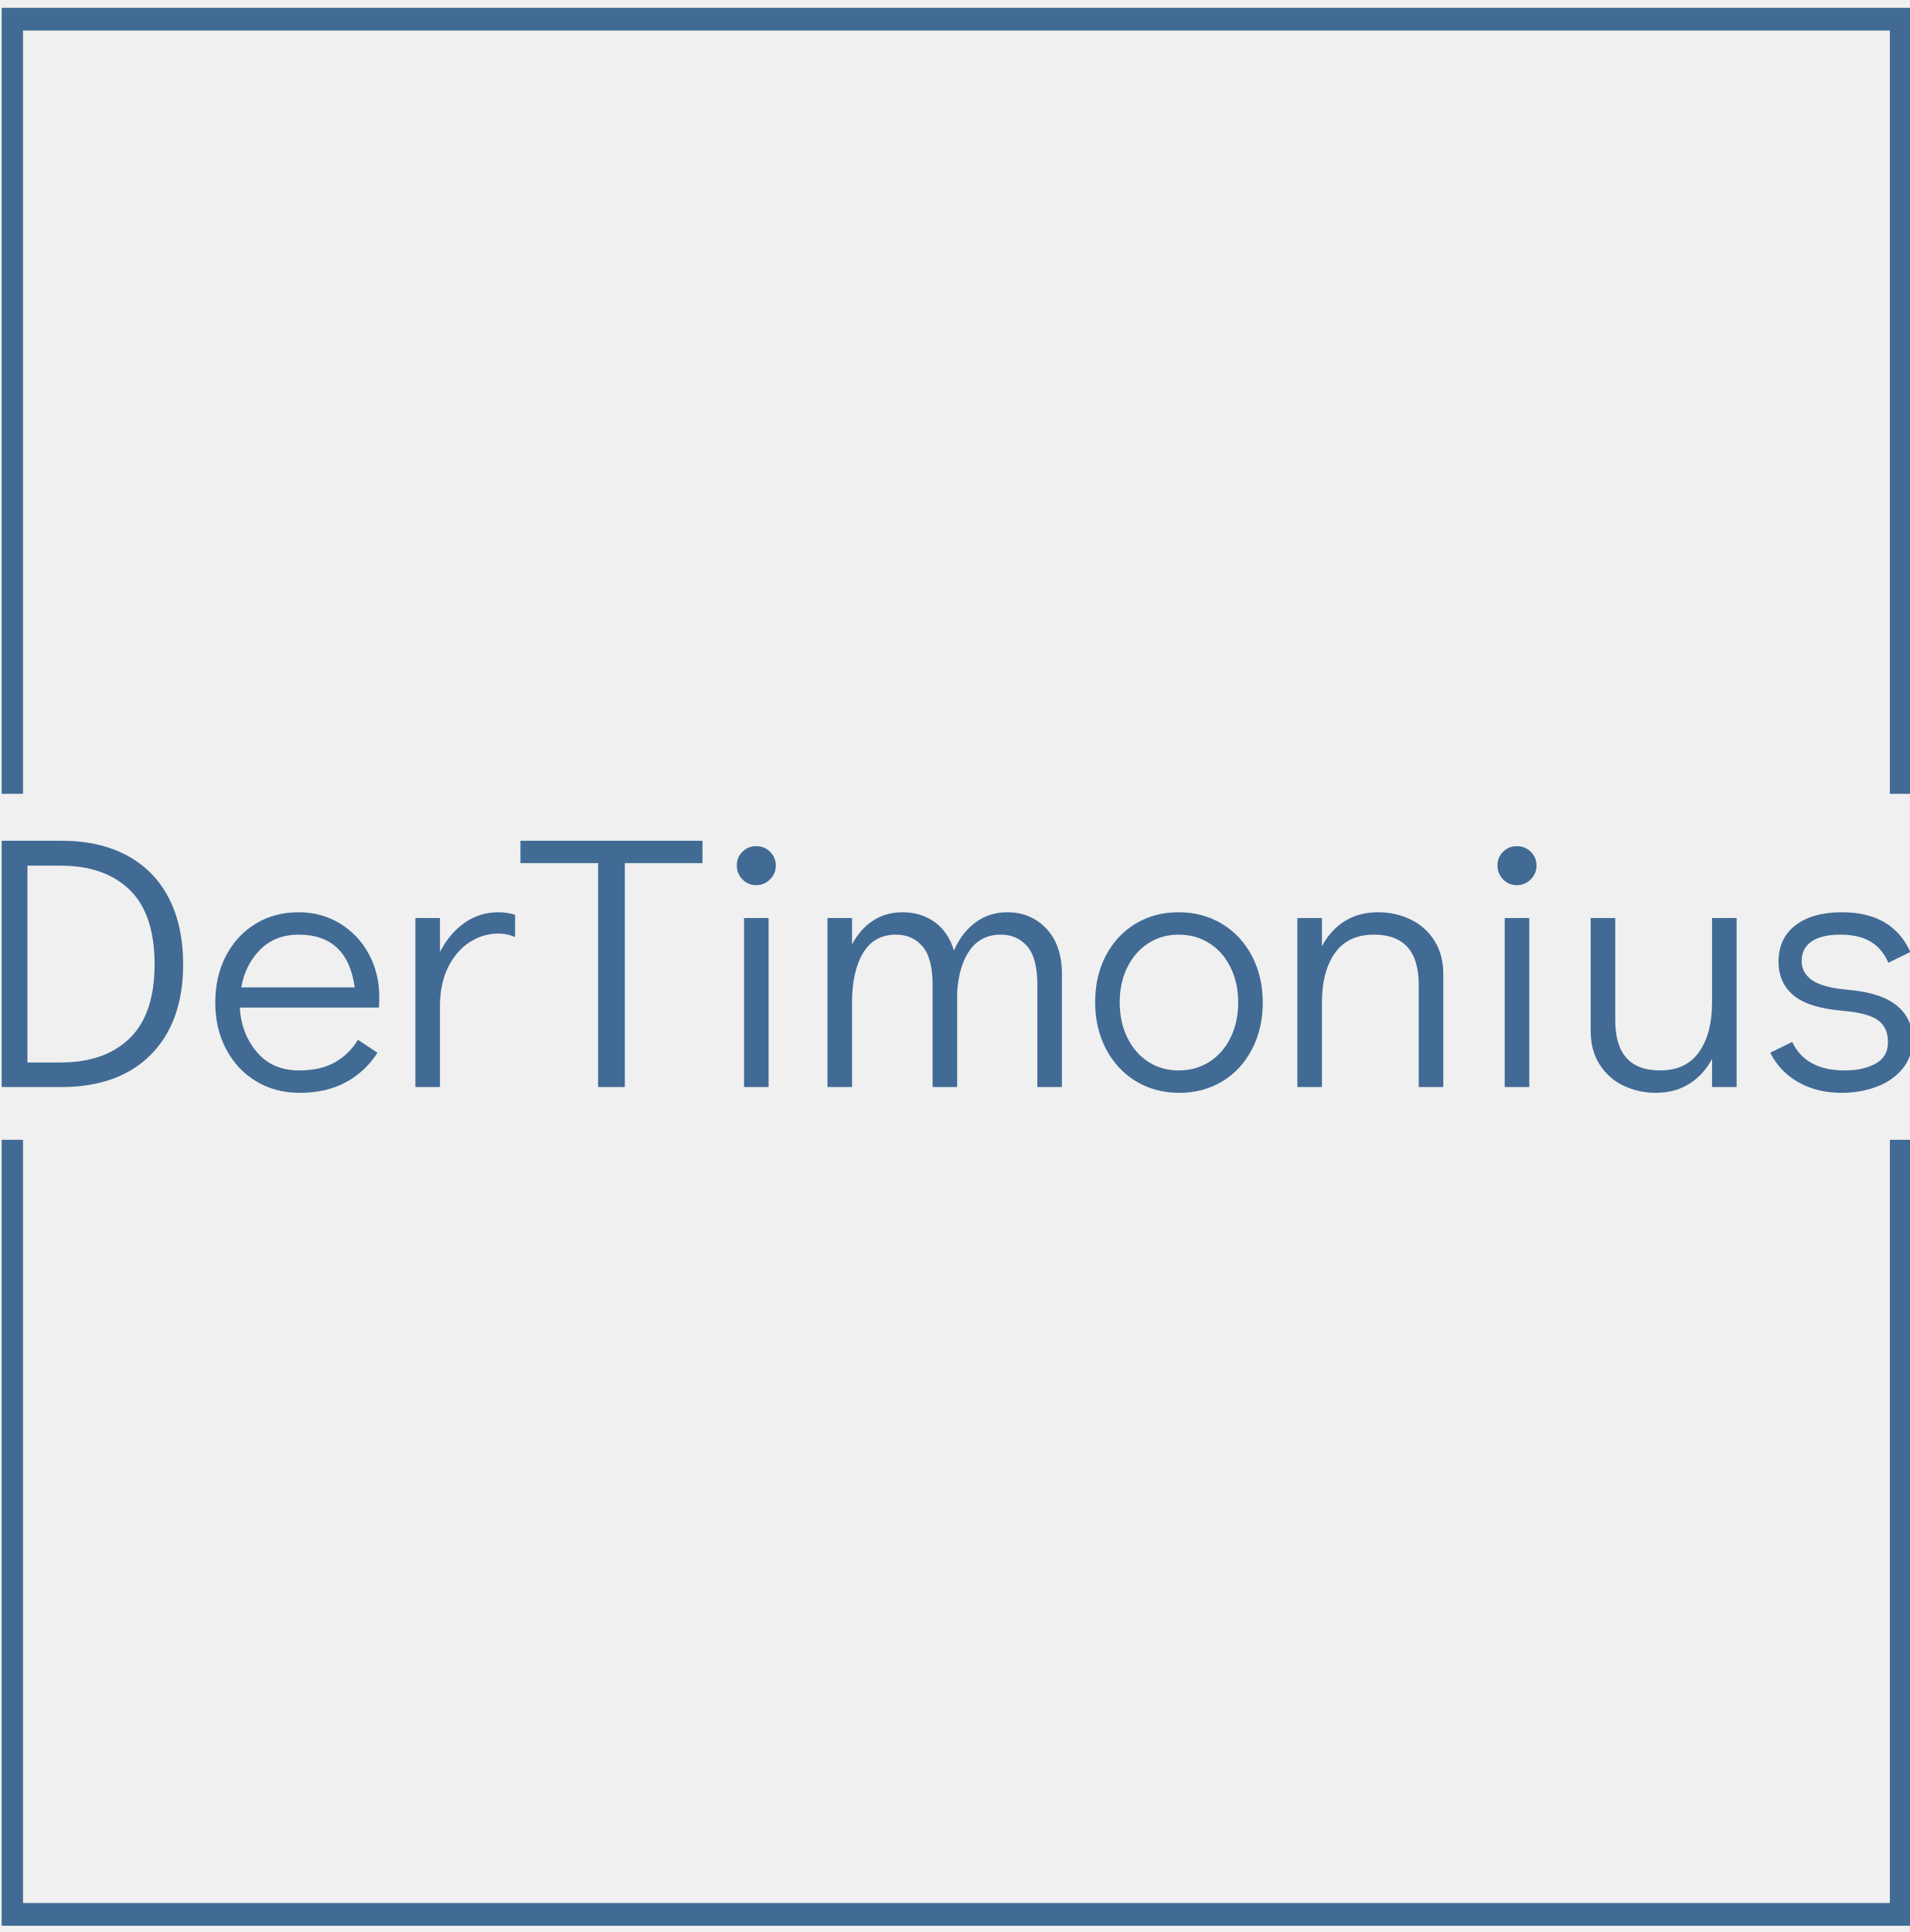
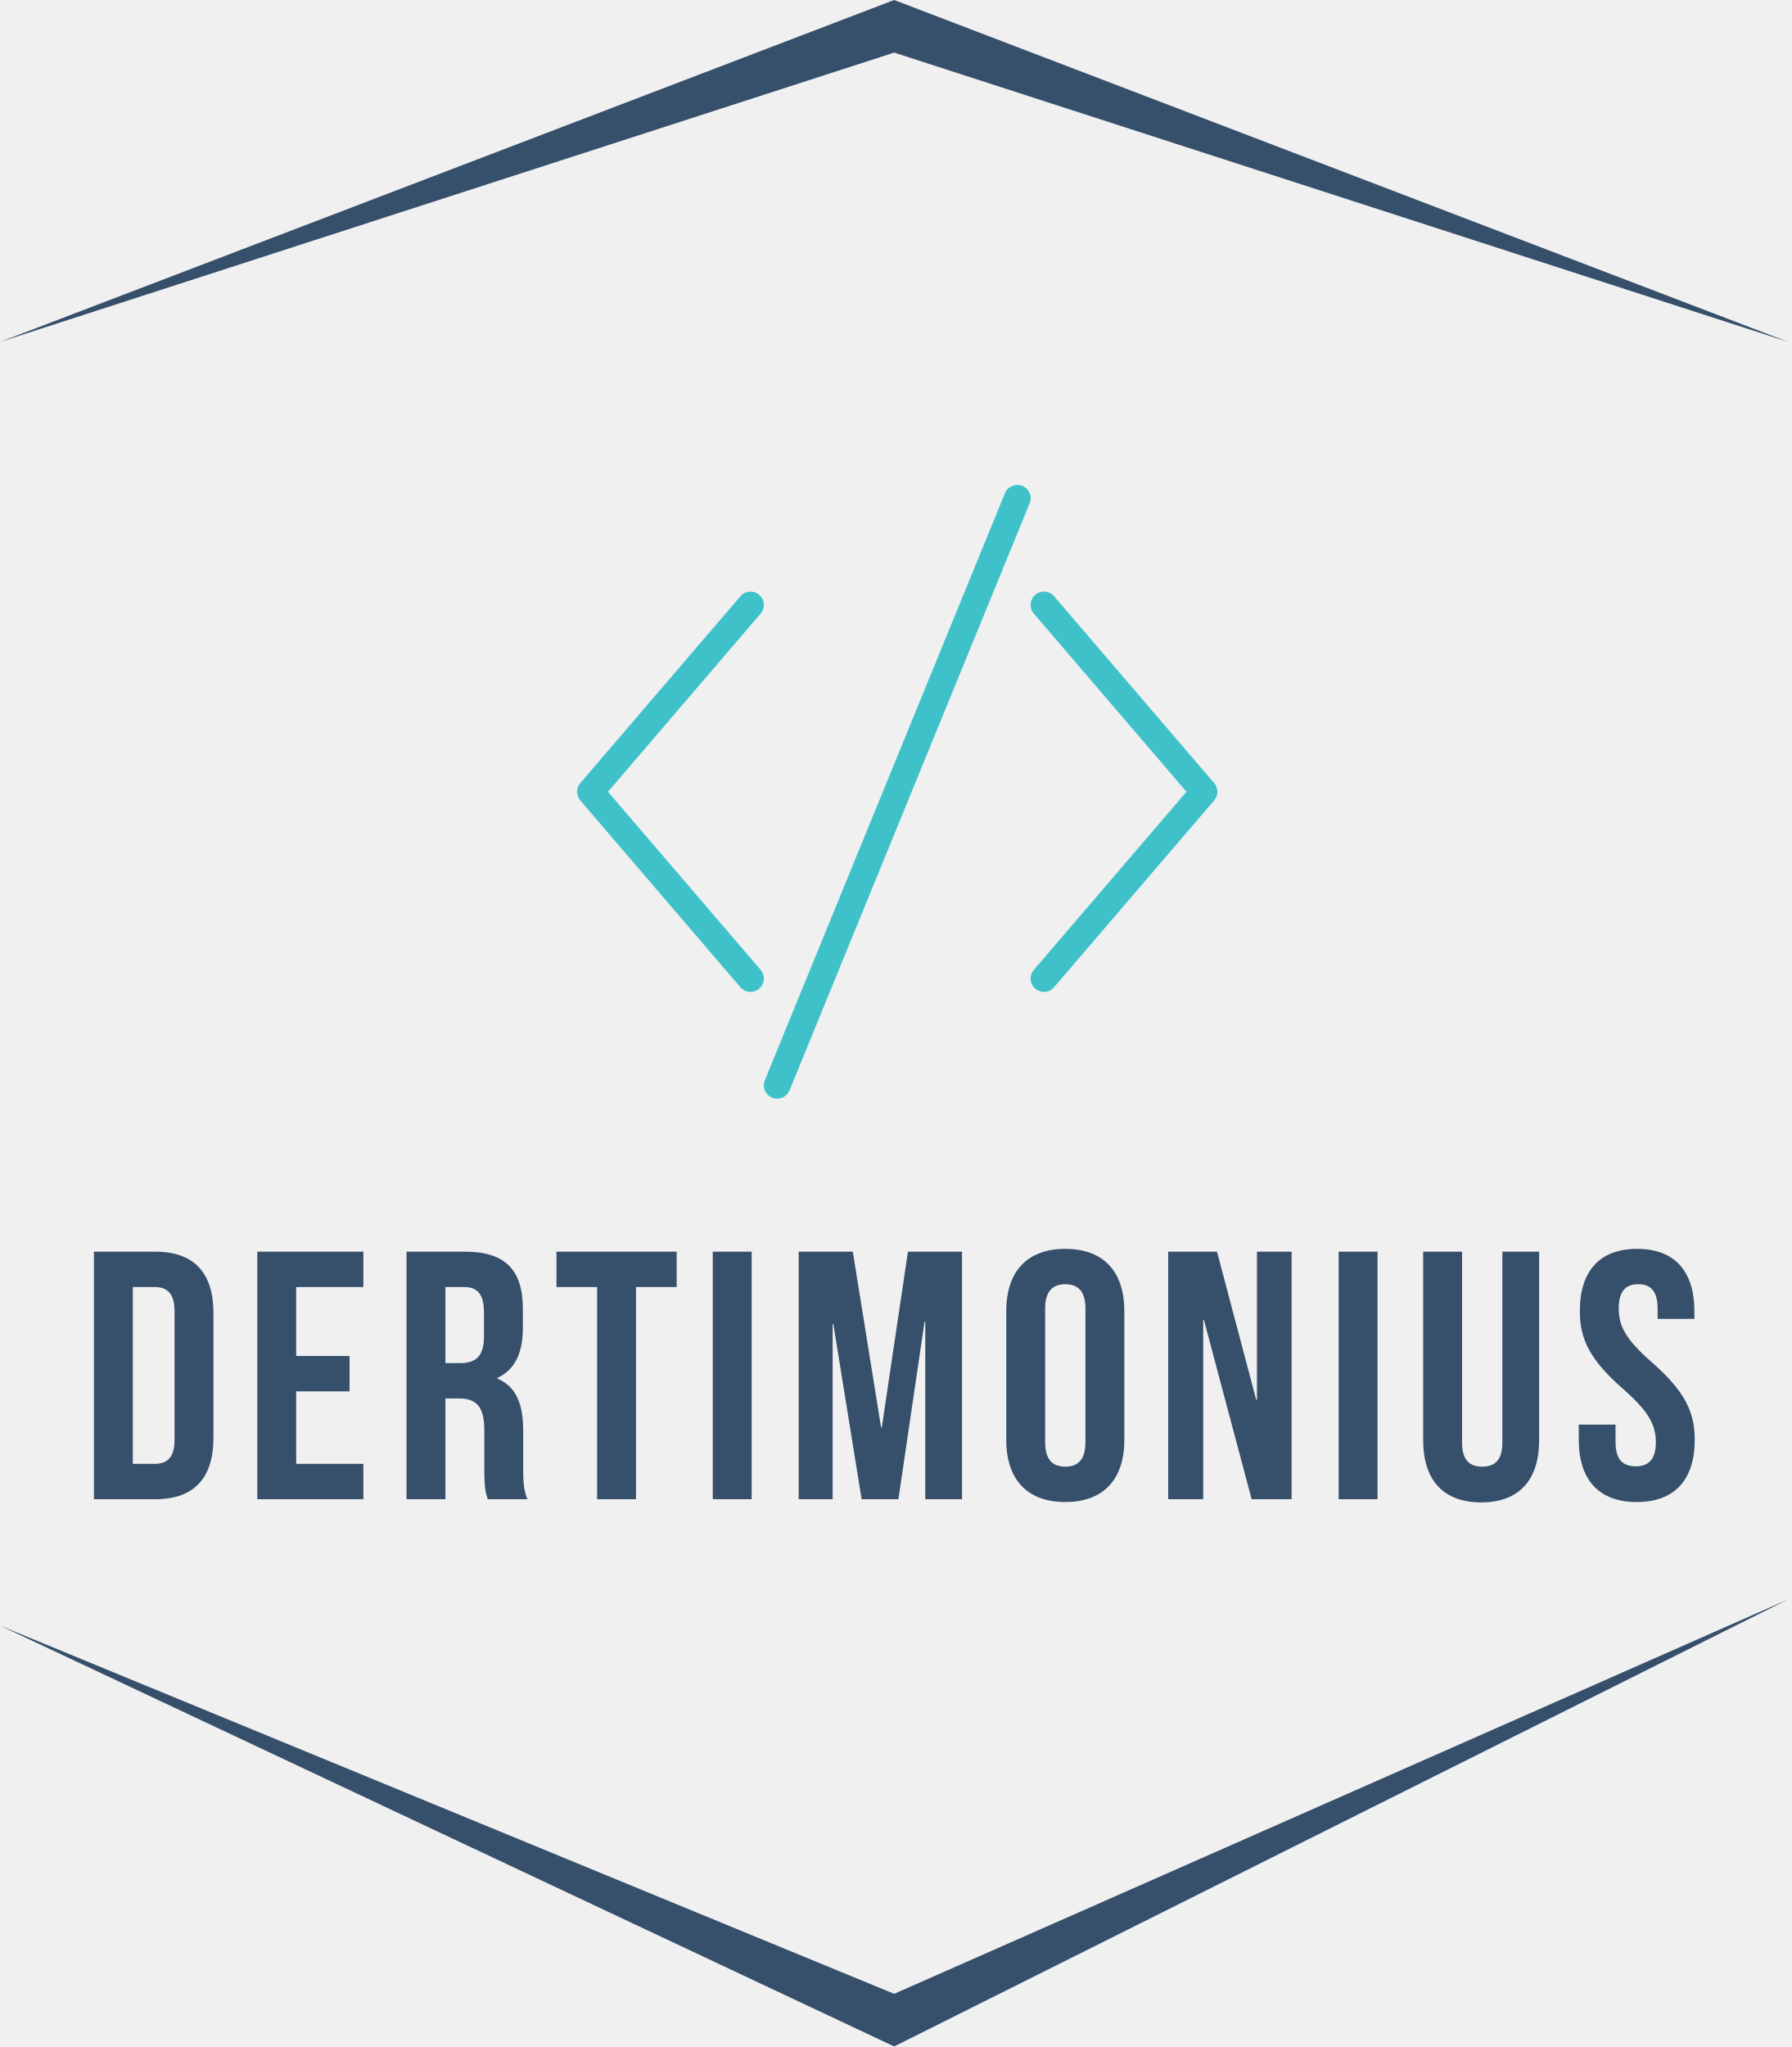
- <svg xmlns="http://www.w3.org/2000/svg" version="1.1" width="1500" height="1518" viewBox="0 0 1500 1518">
-   <g transform="matrix(1,0,0,1,1.325902,0.6145749)">
-     <svg viewBox="0 0 244 247" data-background-color="#243837" preserveAspectRatio="xMidYMid meet" height="1518" width="1500">
-       <g id="tight-bounds" transform="matrix(1,0,0,1,-0.21568,-0.1)">
-         <svg viewBox="0 0 244.431 247.2" height="247.2" width="244.431">
-           <g>
-             <svg />
-           </g>
-           <g>
-             <svg viewBox="0 0 244.431 247.2" height="247.2" width="244.431">
-               <g transform="matrix(1,0,0,1,0,107.4862)">
-                 <svg viewBox="0 0 244.431 32.228" height="32.228" width="244.431">
-                   <g>
-                     <svg viewBox="0 0 244.431 32.228" height="32.228" width="244.431">
-                       <g>
-                         <svg viewBox="0 0 244.431 32.228" height="32.228" width="244.431">
-                           <g>
-                             <svg viewBox="0 0 244.431 32.228" height="32.228" width="244.431">
-                               <g id="textblocktransform">
-                                 <svg viewBox="0 0 244.431 32.228" height="32.228" width="244.431" id="textblock">
-                                   <g>
-                                     <svg viewBox="0 0 244.431 32.228" height="32.228" width="244.431">
-                                       <g transform="matrix(1,0,0,1,0,0)">
-                                         <svg width="244.431" viewBox="4 -34.1 264.68 34.9" height="32.228" data-palette-color="#416B95">
-                                           <path d="M4 0L4-34.1 12.45-34.1Q17.7-34.1 21.5-32.08 25.3-30.05 27.3-26.2 29.3-22.35 29.3-17L29.3-17Q29.3-9 24.85-4.5 20.4 0 12.45 0L12.45 0 4 0ZM7.75-3.4L12.35-3.4Q18.45-3.4 21.9-6.75 25.35-10.1 25.35-17L25.35-17Q25.35-23.95 21.9-27.3 18.45-30.65 12.35-30.65L12.35-30.65 7.75-30.65 7.75-3.4ZM45.3-24.2Q48.45-24.2 51-22.65 53.55-21.1 55-18.43 56.45-15.75 56.45-12.45L56.45-12.45Q56.45-11.5 56.4-11L56.4-11 37.15-11Q37.35-7.4 39.5-4.85 41.65-2.3 45.35-2.3L45.35-2.3Q48.35-2.3 50.32-3.43 52.3-4.55 53.5-6.55L53.5-6.55 56.2-4.75Q54.55-2.15 51.85-0.68 49.15 0.8 45.45 0.8L45.45 0.8Q42.05 0.8 39.4-0.8 36.75-2.4 35.25-5.25 33.75-8.1 33.75-11.7L33.75-11.7Q33.75-15.3 35.22-18.15 36.7-21 39.32-22.6 41.95-24.2 45.3-24.2L45.3-24.2ZM37.35-13.8L53.05-13.8Q52.55-17.45 50.6-19.28 48.65-21.1 45.3-21.1L45.3-21.1Q42.05-21.1 39.97-19.03 37.9-16.95 37.35-13.8L37.35-13.8ZM72.95-24.2Q74.15-24.2 75.25-23.85L75.25-23.85 75.25-20.75Q74.2-21.25 72.95-21.25L72.95-21.25Q70.8-21.25 68.95-20.05 67.1-18.85 65.97-16.57 64.85-14.3 64.85-11.2L64.85-11.2 64.85 0 61.45 0 61.45-23.4 64.85-23.4 64.85-18.7Q66.2-21.3 68.27-22.75 70.35-24.2 72.95-24.2L72.95-24.2ZM90.44 0L86.74 0 86.74-31 75.99-31 75.99-34.1 101.19-34.1 101.19-31 90.44-31 90.44 0ZM110.34 0L106.94 0 106.94-23.4 110.34-23.4 110.34 0ZM108.64-27.95Q107.49-27.95 106.72-28.75 105.94-29.55 105.94-30.7L105.94-30.7Q105.94-31.8 106.72-32.58 107.49-33.35 108.64-33.35L108.64-33.35Q109.74-33.35 110.54-32.58 111.34-31.8 111.34-30.65L111.34-30.65Q111.34-29.55 110.54-28.75 109.74-27.95 108.64-27.95L108.64-27.95ZM143.39-24.2Q146.64-24.2 148.79-21.93 150.94-19.65 150.94-15.65L150.94-15.65 150.94 0 147.54 0 147.54-14.15Q147.54-17.85 146.14-19.48 144.74-21.1 142.49-21.1L142.49-21.1Q139.74-21.1 138.21-18.98 136.69-16.85 136.44-13.2L136.44-13.2 136.44 0 133.04 0 133.04-14.15Q133.04-17.85 131.64-19.48 130.24-21.1 127.99-21.1L127.99-21.1Q124.94-21.1 123.41-18.55 121.89-16 121.89-11.7L121.89-11.7 121.89 0 118.49 0 118.49-23.4 121.89-23.4 121.89-19.75Q123.04-21.9 124.81-23.05 126.59-24.2 128.89-24.2L128.89-24.2Q131.44-24.2 133.34-22.83 135.24-21.45 135.99-18.9L135.99-18.9Q137.09-21.4 138.99-22.8 140.89-24.2 143.39-24.2L143.39-24.2ZM167.19 0.8Q163.84 0.8 161.19-0.8 158.54-2.4 157.04-5.28 155.54-8.15 155.54-11.75L155.54-11.75Q155.54-15.35 157.01-18.18 158.49-21 161.11-22.6 163.74-24.2 167.09-24.2L167.09-24.2Q170.44-24.2 173.09-22.6 175.74-21 177.24-18.15 178.74-15.3 178.74-11.7L178.74-11.7Q178.74-8.1 177.26-5.25 175.79-2.4 173.16-0.8 170.54 0.8 167.19 0.8L167.19 0.8ZM167.09-2.3Q169.49-2.3 171.36-3.5 173.24-4.7 174.29-6.85 175.34-9 175.34-11.7L175.34-11.7Q175.34-14.4 174.29-16.55 173.24-18.7 171.36-19.9 169.49-21.1 167.09-21.1L167.09-21.1Q164.74-21.1 162.89-19.9 161.04-18.7 159.99-16.57 158.94-14.45 158.94-11.75L158.94-11.75Q158.94-9 159.99-6.85 161.04-4.7 162.89-3.5 164.74-2.3 167.09-2.3L167.09-2.3ZM194.68-24.2Q197.13-24.2 199.21-23.2 201.28-22.2 202.51-20.25 203.73-18.3 203.73-15.65L203.73-15.65 203.73 0 200.33 0 200.33-14.15Q200.33-21.1 194.13-21.1L194.13-21.1Q190.53-21.1 188.73-18.55 186.93-16 186.93-11.7L186.93-11.7 186.93 0 183.53 0 183.53-23.4 186.93-23.4 186.93-19.5Q188.13-21.75 190.11-22.98 192.08-24.2 194.68-24.2L194.68-24.2ZM215.63 0L212.23 0 212.23-23.4 215.63-23.4 215.63 0ZM213.93-27.95Q212.78-27.95 212.01-28.75 211.23-29.55 211.23-30.7L211.23-30.7Q211.23-31.8 212.01-32.58 212.78-33.35 213.93-33.35L213.93-33.35Q215.03-33.35 215.83-32.58 216.63-31.8 216.63-30.65L216.63-30.65Q216.63-29.55 215.83-28.75 215.03-27.95 213.93-27.95L213.93-27.95ZM240.93-23.4L244.33-23.4 244.33 0 240.93 0 240.93-3.9Q239.73-1.65 237.75-0.43 235.78 0.8 233.18 0.8L233.18 0.8Q230.73 0.8 228.65-0.2 226.58-1.2 225.35-3.15 224.13-5.1 224.13-7.75L224.13-7.75 224.13-23.4 227.53-23.4 227.53-9.25Q227.53-2.3 233.73-2.3L233.73-2.3Q237.33-2.3 239.13-4.85 240.93-7.4 240.93-11.7L240.93-11.7 240.93-23.4ZM258.88 0.8Q255.48 0.8 252.9-0.65 250.33-2.1 248.98-4.75L248.98-4.75 252.03-6.25Q253.88-2.3 259.28-2.3L259.28-2.3Q261.88-2.3 263.58-3.25 265.28-4.2 265.28-6.2L265.28-6.2Q265.28-8.25 263.9-9.25 262.53-10.25 259.08-10.55L259.08-10.55Q254.28-10.95 252.2-12.7 250.13-14.45 250.13-17.35L250.13-17.35Q250.13-20.6 252.48-22.4 254.83-24.2 258.93-24.2L258.93-24.2Q265.88-24.2 268.38-18.7L268.38-18.7 265.33-17.2Q264.48-19.2 262.85-20.15 261.23-21.1 258.68-21.1L258.68-21.1Q256.08-21.1 254.7-20.15 253.33-19.2 253.33-17.45L253.33-17.45Q253.33-15.8 254.8-14.78 256.28-13.75 259.88-13.45L259.88-13.45Q264.33-13.05 266.5-11.28 268.68-9.5 268.68-6.6L268.68-6.6Q268.68-4.25 267.33-2.58 265.98-0.9 263.73-0.05 261.48 0.8 258.88 0.8L258.88 0.8Z" opacity="1" transform="matrix(1,0,0,1,0,0)" fill="#416B95" class="wordmark-text-0" data-fill-palette-color="primary" id="text-0" />
-                                         </svg>
-                                       </g>
-                                     </svg>
-                                   </g>
-                                 </svg>
-                               </g>
-                             </svg>
-                           </g>
-                           <g />
-                         </svg>
-                       </g>
-                     </svg>
-                   </g>
-                 </svg>
-               </g>
-               <path d="M0 101.486L0 1 244.431 1 244.431 101.486 241.525 101.486 241.525 3.906 2.906 3.906 2.906 101.486 0 101.486M0 145.714L0 246.2 244.431 246.2 244.431 145.714 241.525 145.714 241.525 243.294 2.906 243.294 2.906 145.714 0 145.714" fill="#416B95" stroke="transparent" data-fill-palette-color="tertiary" />
-             </svg>
-           </g>
-           <defs />
-         </svg>
-         <rect width="244.431" height="247.2" fill="none" stroke="none" visibility="hidden" />
-       </g>
-     </svg>
+ <svg xmlns="http://www.w3.org/2000/svg" width="267" height="305" viewBox="0 0 267 305" fill="none">
+   <g clip-path="url(#clip0_1_2)">
+     <path fill-rule="evenodd" clip-rule="evenodd" d="M0 50.95L133.254 0L266.507 50.95L133.254 7.838L0 50.95ZM0 242.208L133.254 304.916L266.507 238.289L133.254 297.077L0 242.208Z" fill="#364F6B" />
+     <path d="M115.82 163.697C115.569 163.697 115.315 163.649 115.068 163.55C114.054 163.136 113.565 161.975 113.983 160.957L149.768 73.483C150.185 72.469 151.354 71.984 152.36 72.398C153.374 72.811 153.863 73.972 153.446 74.99L117.661 162.464C117.347 163.232 116.603 163.697 115.82 163.697Z" fill="#3FC1C9" />
+     <path d="M155.581 147.793C155.124 147.793 154.662 147.634 154.289 147.311C153.454 146.596 153.358 145.343 154.074 144.508L176.817 117.972L154.07 91.431C153.354 90.6 153.45 89.344 154.285 88.628C155.12 87.912 156.372 88.008 157.088 88.843L180.944 116.676C181.585 117.419 181.585 118.517 180.944 119.26L157.088 147.093C156.698 147.558 156.142 147.793 155.581 147.793Z" fill="#3FC1C9" />
+     <path d="M111.844 147.793C111.283 147.793 110.726 147.558 110.337 147.097L86.48 119.264C85.84 118.52 85.84 117.423 86.48 116.68L110.337 88.847C111.052 88.012 112.309 87.916 113.14 88.632C113.971 89.344 114.07 90.6 113.351 91.431L90.607 117.972L113.355 144.512C114.07 145.343 113.975 146.6 113.14 147.315C112.762 147.634 112.301 147.793 111.844 147.793Z" fill="#3FC1C9" />
+     <path d="M14 223.38V186.499H23.167C28.963 186.499 31.808 189.713 31.808 195.614V214.265C31.808 220.166 28.963 223.38 23.167 223.38H14ZM23.062 191.768H19.795V218.111H23.062C24.906 218.111 26.012 217.163 26.012 214.528V195.351C26.012 192.716 24.906 191.768 23.062 191.768ZM44.142 191.768V202.042H52.097V207.31H44.142V218.111H54.152V223.38H38.346V186.499H54.152V191.768H44.142ZM78.603 223.38H72.703C72.386 222.431 72.176 221.852 72.176 218.849V213.053C72.176 209.629 71.017 208.364 68.382 208.364H66.38V223.38H60.585V186.499H69.331C75.337 186.499 77.918 189.292 77.918 194.982V197.88C77.918 201.673 76.707 204.096 74.125 205.308V205.414C77.023 206.625 77.971 209.365 77.971 213.211V218.901C77.971 220.693 78.024 222.01 78.603 223.38ZM69.173 191.768H66.38V203.095H68.646C70.806 203.095 72.123 202.147 72.123 199.197V195.561C72.123 192.927 71.227 191.768 69.173 191.768ZM82.929 191.768V186.499H100.842V191.768H94.783V223.38H88.988V191.768H82.929ZM106.221 223.38V186.499H112.017V223.38H106.221ZM127.09 186.499L131.305 212.684H131.41L135.309 186.499H143.37V223.38H137.891V196.931H137.785L133.887 223.38H128.407L124.192 197.3H124.087V223.38H119.029V186.499H127.09ZM155.757 194.982V214.897C155.757 217.531 156.916 218.532 158.76 218.532C160.604 218.532 161.763 217.531 161.763 214.897V194.982C161.763 192.348 160.604 191.347 158.76 191.347C156.916 191.347 155.757 192.348 155.757 194.982ZM149.961 214.528V195.351C149.961 189.45 153.07 186.078 158.76 186.078C164.45 186.078 167.558 189.45 167.558 195.351V214.528C167.558 220.429 164.45 223.801 158.76 223.801C153.07 223.801 149.961 220.429 149.961 214.528ZM186.53 223.38L179.418 196.668H179.312V223.38H174.096V186.499H181.367L187.215 208.575H187.321V186.499H192.484V223.38H186.53ZM199.496 223.38V186.499H205.292V223.38H199.496ZM212.093 186.499H217.889V214.95C217.889 217.584 219.048 218.532 220.892 218.532C222.736 218.532 223.895 217.584 223.895 214.95V186.499H229.374V214.581C229.374 220.482 226.424 223.854 220.734 223.854C215.044 223.854 212.093 220.482 212.093 214.581V186.499ZM235.439 195.351C235.439 189.45 238.336 186.078 243.974 186.078C249.611 186.078 252.509 189.45 252.509 195.351V196.51H247.029V194.982C247.029 192.348 245.976 191.347 244.132 191.347C242.288 191.347 241.234 192.348 241.234 194.982C241.234 197.669 242.393 199.671 246.186 202.99C251.034 207.258 252.561 210.313 252.561 214.528C252.561 220.429 249.611 223.801 243.921 223.801C238.231 223.801 235.281 220.429 235.281 214.528V212.263H240.76V214.897C240.76 217.531 241.919 218.48 243.763 218.48C245.607 218.48 246.766 217.531 246.766 214.897C246.766 212.21 245.607 210.208 241.814 206.889C236.966 202.621 235.439 199.566 235.439 195.351Z" fill="#364F6B" />
  </g>
+   <defs>
+     <clipPath id="clip0_1_2">
+       <rect width="266.507" height="304.916" fill="white" />
+     </clipPath>
+   </defs>
</svg>
